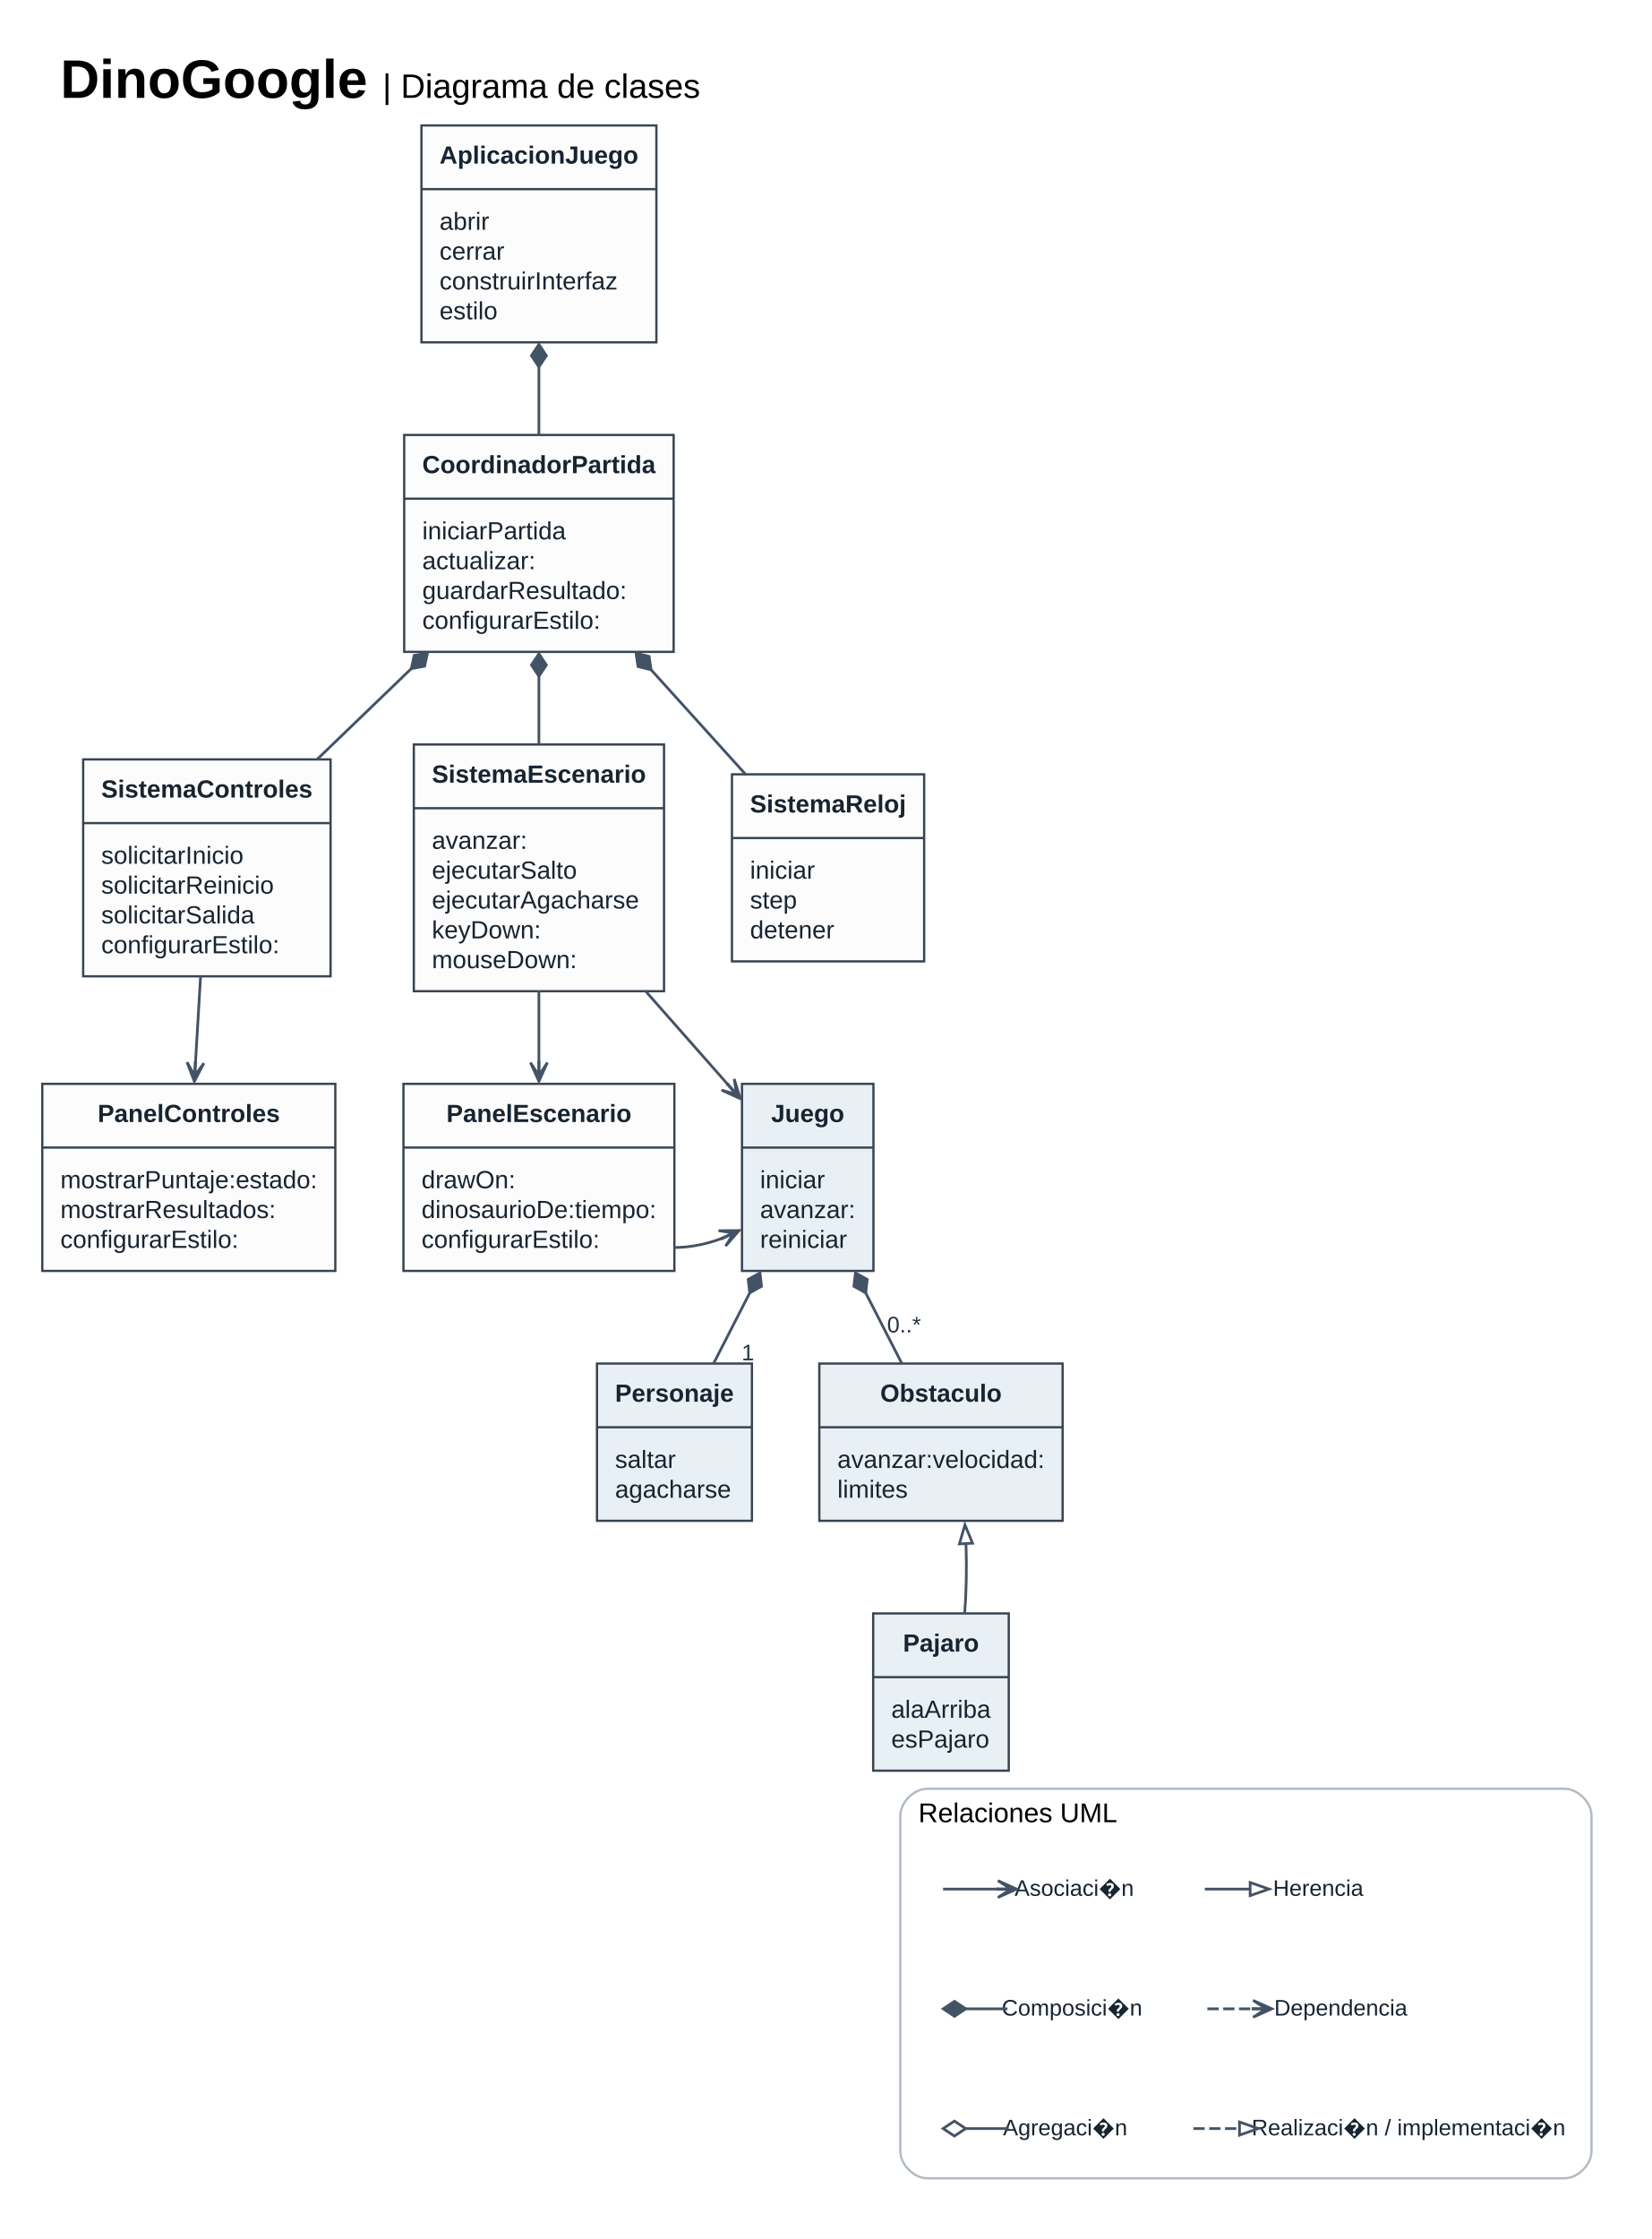
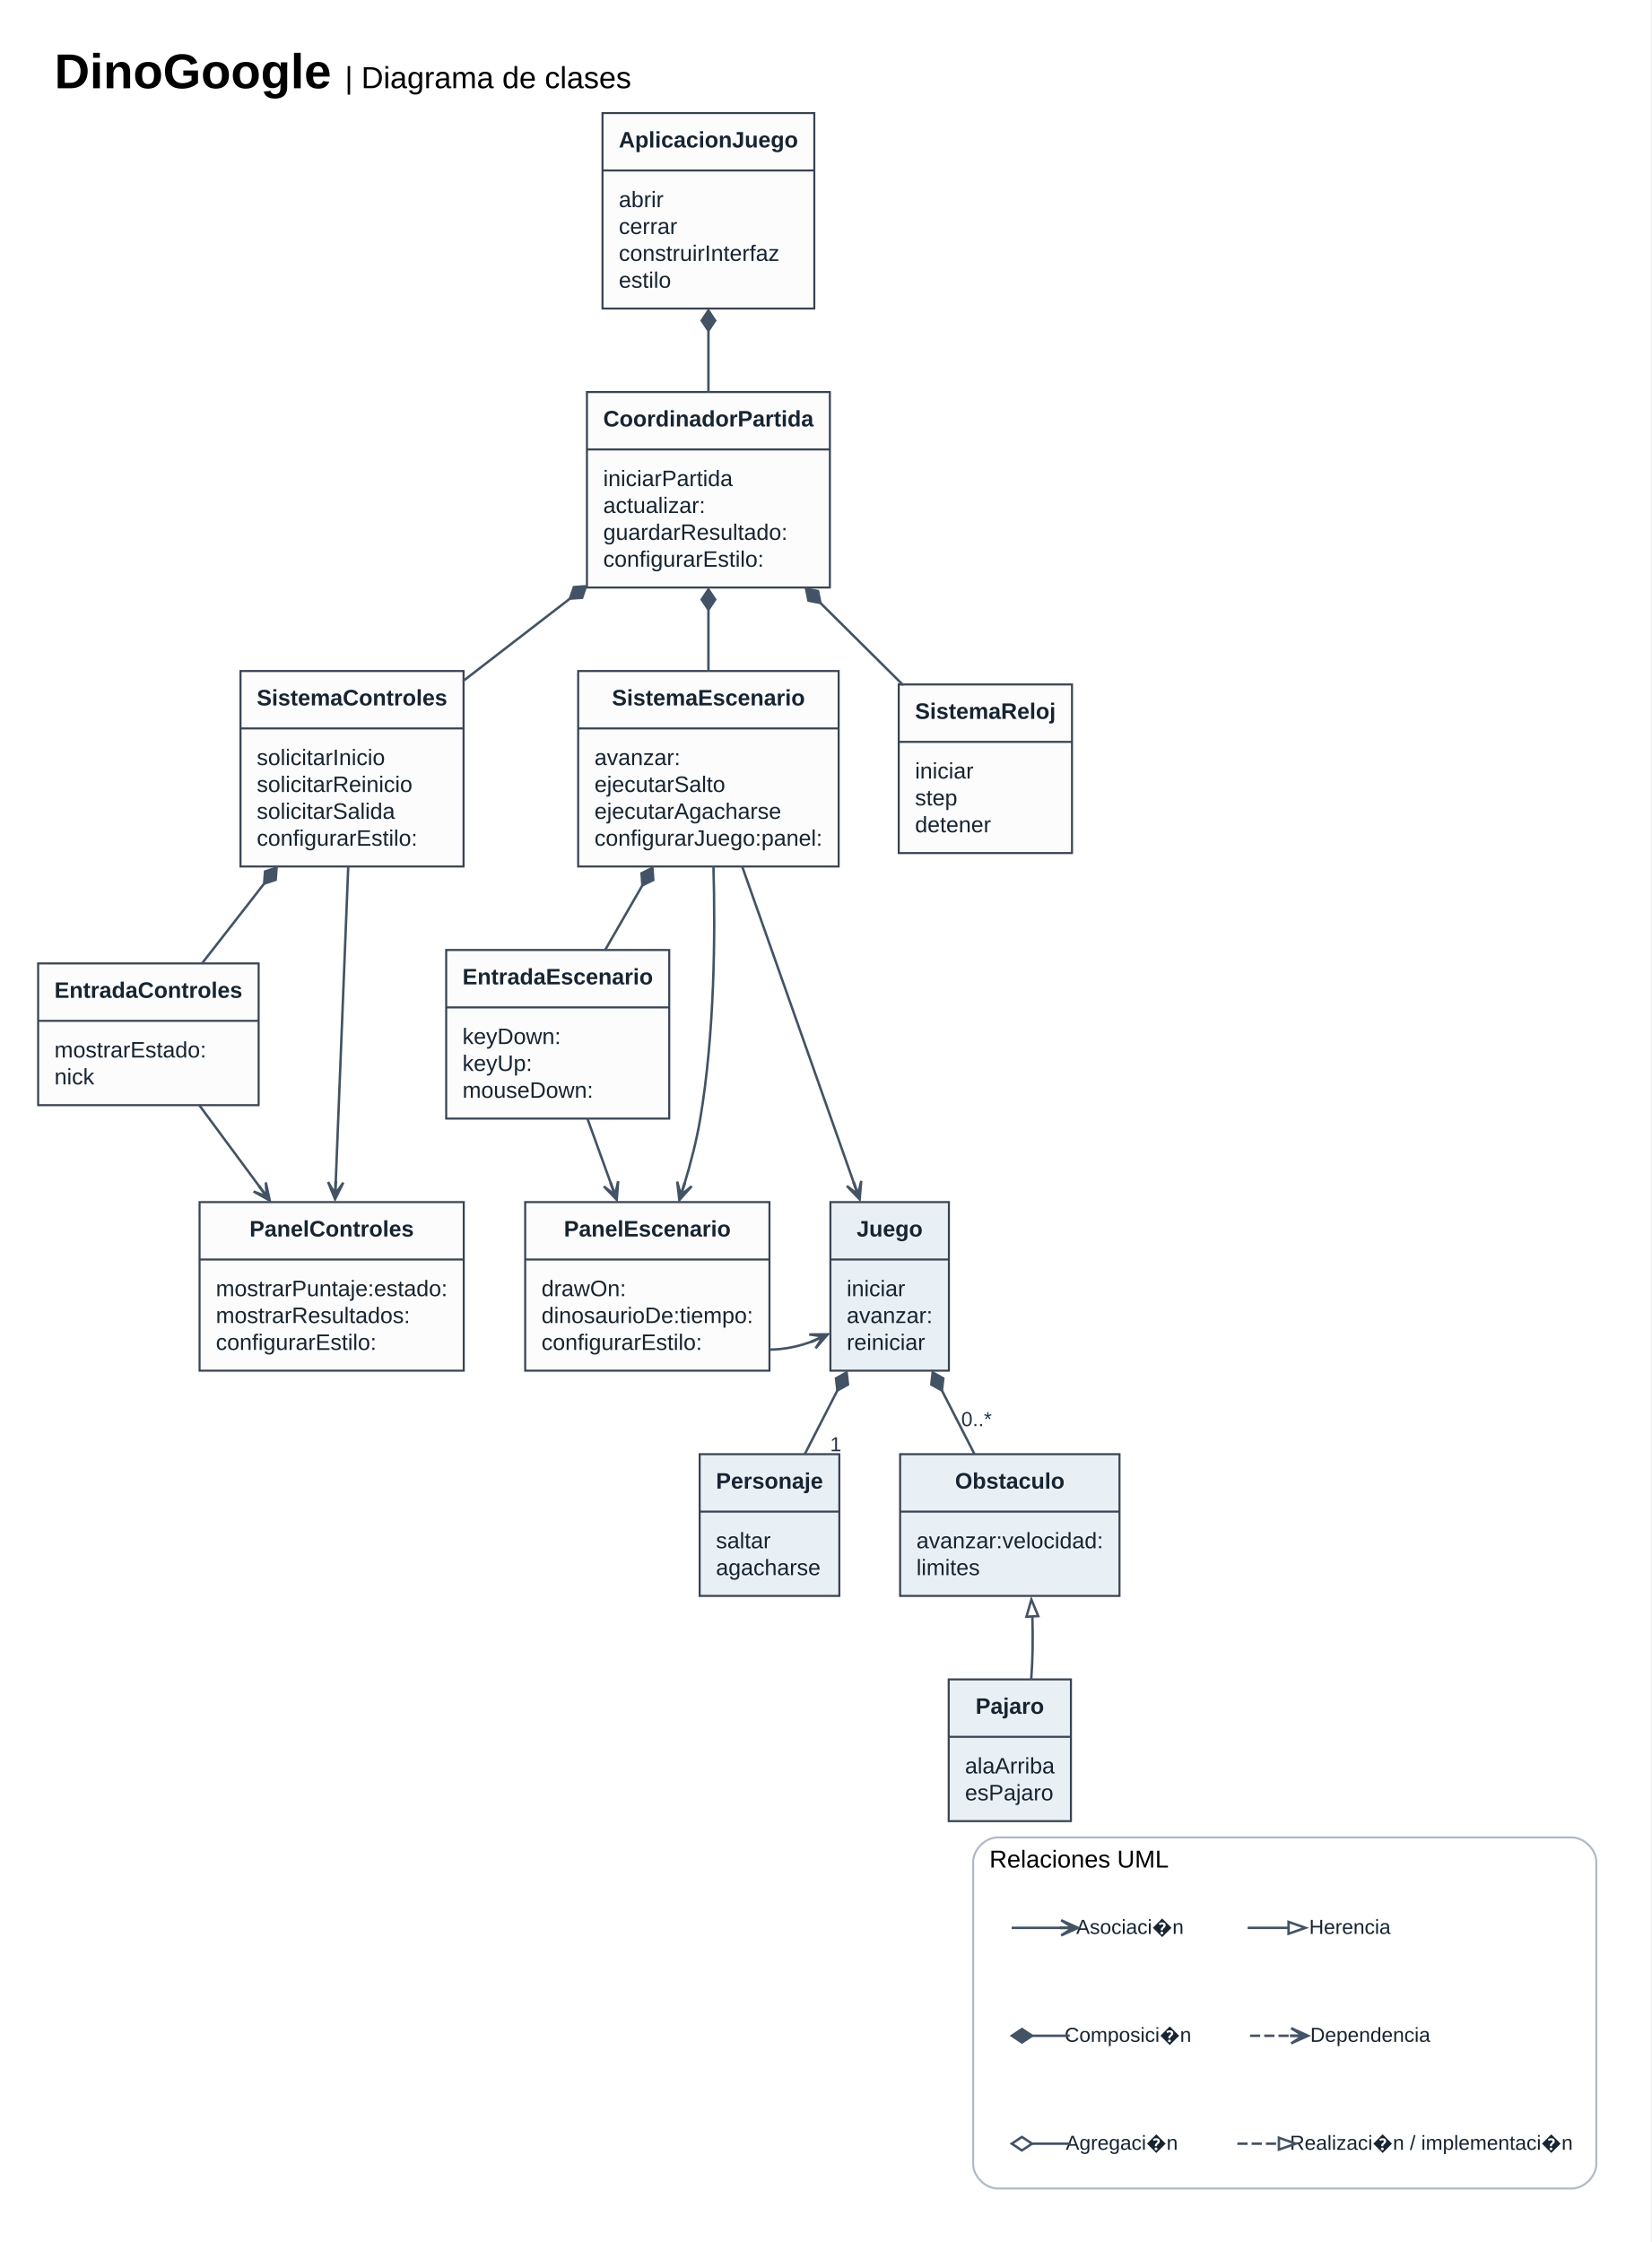
- <svg xmlns="http://www.w3.org/2000/svg" width="731pt" height="991pt" viewBox="0.00 0.00 731.00 991.00">
-   <g id="graph0" class="graph" transform="scale(1 1) rotate(0) translate(18.72 972.12)">
-     <polygon fill="#ffffff" stroke="none" points="-18.72,18.72 -18.72,-972.12 712.58,-972.12 712.58,18.72 -18.72,18.72" />
-     <text xml:space="preserve" text-anchor="start" x="8" y="-928.8" font-family="Arial" font-weight="bold" font-size="24.00">DinoGoogle</text>
-     <text xml:space="preserve" text-anchor="start" x="143.98" y="-928.8" font-family="Arial" font-size="24.00"> </text>
-     <text xml:space="preserve" text-anchor="start" x="150.65" y="-928.8" font-family="Arial" font-size="15.00">| Diagrama de clases</text>
-     <g id="clust4" class="cluster">
-       <path fill="#ffffff" stroke="#b1bac5" d="M391.86,-8C391.86,-8 673.86,-8 673.86,-8 679.86,-8 685.86,-14 685.86,-20 685.86,-20 685.86,-168.4 685.86,-168.4 685.86,-174.4 679.86,-180.4 673.86,-180.4 673.86,-180.4 391.86,-180.4 391.86,-180.4 385.86,-180.4 379.86,-174.4 379.86,-168.4 379.86,-168.4 379.86,-20 379.86,-20 379.86,-14 385.86,-8 391.86,-8" />
-       <text xml:space="preserve" text-anchor="middle" x="431.88" y="-165.6" font-family="Arial" font-size="12.00">Relaciones UML</text>
+ <svg xmlns="http://www.w3.org/2000/svg" width="811pt" height="1101pt" viewBox="0.00 0.00 811.00 1101.00">
+   <g id="graph0" class="graph" transform="scale(1 1) rotate(0) translate(18.72 1082.72)">
+     <polygon fill="#ffffff" stroke="none" points="-18.72,18.72 -18.72,-1082.72 791.87,-1082.72 791.87,18.72 -18.72,18.72" />
+     <text xml:space="preserve" text-anchor="start" x="8" y="-1039.4" font-family="Arial" font-weight="bold" font-size="24.00">DinoGoogle</text>
+     <text xml:space="preserve" text-anchor="start" x="143.98" y="-1039.4" font-family="Arial" font-size="24.00"> </text>
+     <text xml:space="preserve" text-anchor="start" x="150.65" y="-1039.4" font-family="Arial" font-size="15.00">| Diagrama de clases</text>
+     <g id="clust5" class="cluster">
+       <path fill="#ffffff" stroke="#b1bac5" d="M471.15,-8C471.15,-8 753.15,-8 753.15,-8 759.15,-8 765.15,-14 765.15,-20 765.15,-20 765.15,-168.4 765.15,-168.4 765.15,-174.4 759.15,-180.4 753.15,-180.4 753.15,-180.4 471.15,-180.4 471.15,-180.4 465.15,-180.4 459.15,-174.4 459.15,-168.4 459.15,-168.4 459.15,-20 459.15,-20 459.15,-14 465.15,-8 471.15,-8" />
+       <text xml:space="preserve" text-anchor="middle" x="511.16" y="-165.6" font-family="Arial" font-size="12.00">Relaciones UML</text>
    </g>
    <g id="node1" class="node">
-       <polygon fill="#fcfcfc" stroke="none" points="167.86,-820.6 167.86,-916.6 271.87,-916.6 271.87,-820.6 167.86,-820.6" />
-       <text xml:space="preserve" text-anchor="start" x="175.86" y="-899.7" font-family="Arial" font-weight="bold" font-size="11.00" fill="#172431">AplicacionJuego</text>
-       <text xml:space="preserve" text-anchor="start" x="175.86" y="-870.4" font-family="Arial" font-size="11.00" fill="#172431">abrir</text>
-       <text xml:space="preserve" text-anchor="start" x="175.86" y="-857.2" font-family="Arial" font-size="11.00" fill="#172431">cerrar</text>
-       <text xml:space="preserve" text-anchor="start" x="175.86" y="-844" font-family="Arial" font-size="11.00" fill="#172431">construirInterfaz</text>
-       <text xml:space="preserve" text-anchor="start" x="175.86" y="-830.8" font-family="Arial" font-size="11.00" fill="#172431">estilo</text>
-       <polygon fill="#394452" stroke="#394452" points="167.86,-888.4 167.86,-888.4 271.87,-888.4 271.87,-888.4 167.86,-888.4" />
-       <polygon fill="none" stroke="#394452" points="167.86,-820.6 167.86,-916.6 271.87,-916.6 271.87,-820.6 167.86,-820.6" />
+       <polygon fill="#fcfcfc" stroke="none" points="277.14,-931.2 277.14,-1027.2 381.15,-1027.2 381.15,-931.2 277.14,-931.2" />
+       <text xml:space="preserve" text-anchor="start" x="285.14" y="-1010.3" font-family="Arial" font-weight="bold" font-size="11.00" fill="#172431">AplicacionJuego</text>
+       <text xml:space="preserve" text-anchor="start" x="285.14" y="-981" font-family="Arial" font-size="11.00" fill="#172431">abrir</text>
+       <text xml:space="preserve" text-anchor="start" x="285.14" y="-967.8" font-family="Arial" font-size="11.00" fill="#172431">cerrar</text>
+       <text xml:space="preserve" text-anchor="start" x="285.14" y="-954.6" font-family="Arial" font-size="11.00" fill="#172431">construirInterfaz</text>
+       <text xml:space="preserve" text-anchor="start" x="285.14" y="-941.4" font-family="Arial" font-size="11.00" fill="#172431">estilo</text>
+       <polygon fill="#394452" stroke="#394452" points="277.14,-999 277.14,-999 381.15,-999 381.15,-999 277.14,-999" />
+       <polygon fill="none" stroke="#394452" points="277.14,-931.2 277.14,-1027.2 381.15,-1027.2 381.15,-931.2 277.14,-931.2" />
    </g>
    <g id="node2" class="node">
-       <polygon fill="#fcfcfc" stroke="none" points="160.22,-683.6 160.22,-779.6 279.51,-779.6 279.51,-683.6 160.22,-683.6" />
-       <text xml:space="preserve" text-anchor="start" x="168.22" y="-762.7" font-family="Arial" font-weight="bold" font-size="11.00" fill="#172431">CoordinadorPartida</text>
-       <text xml:space="preserve" text-anchor="start" x="168.22" y="-733.4" font-family="Arial" font-size="11.00" fill="#172431">iniciarPartida</text>
-       <text xml:space="preserve" text-anchor="start" x="168.22" y="-720.2" font-family="Arial" font-size="11.00" fill="#172431">actualizar:</text>
-       <text xml:space="preserve" text-anchor="start" x="168.22" y="-707" font-family="Arial" font-size="11.00" fill="#172431">guardarResultado:</text>
-       <text xml:space="preserve" text-anchor="start" x="168.22" y="-693.8" font-family="Arial" font-size="11.00" fill="#172431">configurarEstilo:</text>
-       <polygon fill="#394452" stroke="#394452" points="160.22,-751.4 160.22,-751.4 279.51,-751.4 279.51,-751.4 160.22,-751.4" />
-       <polygon fill="none" stroke="#394452" points="160.22,-683.6 160.22,-779.6 279.51,-779.6 279.51,-683.6 160.22,-683.6" />
+       <polygon fill="#fcfcfc" stroke="none" points="269.5,-794.2 269.5,-890.2 388.79,-890.2 388.79,-794.2 269.5,-794.2" />
+       <text xml:space="preserve" text-anchor="start" x="277.5" y="-873.3" font-family="Arial" font-weight="bold" font-size="11.00" fill="#172431">CoordinadorPartida</text>
+       <text xml:space="preserve" text-anchor="start" x="277.5" y="-844" font-family="Arial" font-size="11.00" fill="#172431">iniciarPartida</text>
+       <text xml:space="preserve" text-anchor="start" x="277.5" y="-830.8" font-family="Arial" font-size="11.00" fill="#172431">actualizar:</text>
+       <text xml:space="preserve" text-anchor="start" x="277.5" y="-817.6" font-family="Arial" font-size="11.00" fill="#172431">guardarResultado:</text>
+       <text xml:space="preserve" text-anchor="start" x="277.5" y="-804.4" font-family="Arial" font-size="11.00" fill="#172431">configurarEstilo:</text>
+       <polygon fill="#394452" stroke="#394452" points="269.5,-862 269.5,-862 388.79,-862 388.79,-862 269.5,-862" />
+       <polygon fill="none" stroke="#394452" points="269.5,-794.2 269.5,-890.2 388.79,-890.2 388.79,-794.2 269.5,-794.2" />
    </g>
    <g id="edge1" class="edge">
-       <path fill="none" stroke="#435365" stroke-width="1.2" d="M219.86,-809.55C219.86,-799.46 219.86,-789.09 219.86,-779.35" />
-       <polygon fill="#435365" stroke="#435365" stroke-width="1.2" points="219.86,-809.72 223.18,-814.7 219.86,-819.68 216.54,-814.7 219.86,-809.72" />
+       <path fill="none" stroke="#435365" stroke-width="1.2" d="M329.15,-920.15C329.15,-910.06 329.15,-899.69 329.15,-889.95" />
+       <polygon fill="#435365" stroke="#435365" stroke-width="1.2" points="329.15,-920.32 332.47,-925.3 329.15,-930.28 325.83,-925.3 329.15,-920.32" />
    </g>
    <g id="node3" class="node">
-       <polygon fill="#fcfcfc" stroke="none" points="18.1,-540 18.1,-636 127.63,-636 127.63,-540 18.1,-540" />
-       <text xml:space="preserve" text-anchor="start" x="26.1" y="-619.1" font-family="Arial" font-weight="bold" font-size="11.00" fill="#172431">SistemaControles</text>
-       <text xml:space="preserve" text-anchor="start" x="26.1" y="-589.8" font-family="Arial" font-size="11.00" fill="#172431">solicitarInicio</text>
-       <text xml:space="preserve" text-anchor="start" x="26.1" y="-576.6" font-family="Arial" font-size="11.00" fill="#172431">solicitarReinicio</text>
-       <text xml:space="preserve" text-anchor="start" x="26.1" y="-563.4" font-family="Arial" font-size="11.00" fill="#172431">solicitarSalida</text>
-       <text xml:space="preserve" text-anchor="start" x="26.1" y="-550.2" font-family="Arial" font-size="11.00" fill="#172431">configurarEstilo:</text>
-       <polygon fill="#394452" stroke="#394452" points="18.1,-607.8 18.1,-607.8 127.63,-607.8 127.63,-607.8 18.1,-607.8" />
-       <polygon fill="none" stroke="#394452" points="18.1,-540 18.1,-636 127.63,-636 127.63,-540 18.1,-540" />
+       <polygon fill="#fcfcfc" stroke="none" points="99.38,-657.2 99.38,-753.2 208.91,-753.2 208.91,-657.2 99.38,-657.2" />
+       <text xml:space="preserve" text-anchor="start" x="107.38" y="-736.3" font-family="Arial" font-weight="bold" font-size="11.00" fill="#172431">SistemaControles</text>
+       <text xml:space="preserve" text-anchor="start" x="107.38" y="-707" font-family="Arial" font-size="11.00" fill="#172431">solicitarInicio</text>
+       <text xml:space="preserve" text-anchor="start" x="107.38" y="-693.8" font-family="Arial" font-size="11.00" fill="#172431">solicitarReinicio</text>
+       <text xml:space="preserve" text-anchor="start" x="107.38" y="-680.6" font-family="Arial" font-size="11.00" fill="#172431">solicitarSalida</text>
+       <text xml:space="preserve" text-anchor="start" x="107.38" y="-667.4" font-family="Arial" font-size="11.00" fill="#172431">configurarEstilo:</text>
+       <polygon fill="#394452" stroke="#394452" points="99.38,-725 99.38,-725 208.91,-725 208.91,-725 99.38,-725" />
+       <polygon fill="none" stroke="#394452" points="99.38,-657.2 99.38,-753.2 208.91,-753.2 208.91,-657.2 99.38,-657.2" />
    </g>
    <g id="edge2" class="edge">
-       <path fill="none" stroke="#435365" stroke-width="1.2" d="M163.33,-676.15C149.57,-662.89 134.97,-648.82 121.6,-635.95" />
-       <polygon fill="#435365" stroke="#435365" stroke-width="1.2" points="163.37,-676.18 169.26,-677.25 170.54,-683.09 164.65,-682.03 163.37,-676.18" />
+       <path fill="none" stroke="#435365" stroke-width="1.2" d="M261.42,-788.95C243.93,-775.46 225.33,-761.11 208.62,-748.22" />
+       <polygon fill="#435365" stroke="#435365" stroke-width="1.2" points="261.16,-788.75 267.13,-789.16 269.04,-794.83 263.07,-794.42 261.16,-788.75" />
    </g>
    <g id="node4" class="node">
-       <polygon fill="#fcfcfc" stroke="none" points="164.48,-533.4 164.48,-642.6 275.25,-642.6 275.25,-533.4 164.48,-533.4" />
-       <text xml:space="preserve" text-anchor="start" x="172.48" y="-625.7" font-family="Arial" font-weight="bold" font-size="11.00" fill="#172431">SistemaEscenario</text>
-       <text xml:space="preserve" text-anchor="start" x="172.48" y="-596.4" font-family="Arial" font-size="11.00" fill="#172431">avanzar:</text>
-       <text xml:space="preserve" text-anchor="start" x="172.48" y="-583.2" font-family="Arial" font-size="11.00" fill="#172431">ejecutarSalto</text>
-       <text xml:space="preserve" text-anchor="start" x="172.48" y="-570" font-family="Arial" font-size="11.00" fill="#172431">ejecutarAgacharse</text>
-       <text xml:space="preserve" text-anchor="start" x="172.48" y="-556.8" font-family="Arial" font-size="11.00" fill="#172431">keyDown:</text>
-       <text xml:space="preserve" text-anchor="start" x="172.48" y="-543.6" font-family="Arial" font-size="11.00" fill="#172431">mouseDown:</text>
-       <polygon fill="#394452" stroke="#394452" points="164.48,-614.4 164.48,-614.4 275.25,-614.4 275.25,-614.4 164.48,-614.4" />
-       <polygon fill="none" stroke="#394452" points="164.48,-533.4 164.48,-642.6 275.25,-642.6 275.25,-533.4 164.48,-533.4" />
+       <polygon fill="#fcfcfc" stroke="none" points="265.19,-657.2 265.19,-753.2 393.1,-753.2 393.1,-657.2 265.19,-657.2" />
+       <text xml:space="preserve" text-anchor="start" x="281.76" y="-736.3" font-family="Arial" font-weight="bold" font-size="11.00" fill="#172431">SistemaEscenario</text>
+       <text xml:space="preserve" text-anchor="start" x="273.19" y="-707" font-family="Arial" font-size="11.00" fill="#172431">avanzar:</text>
+       <text xml:space="preserve" text-anchor="start" x="273.19" y="-693.8" font-family="Arial" font-size="11.00" fill="#172431">ejecutarSalto</text>
+       <text xml:space="preserve" text-anchor="start" x="273.19" y="-680.6" font-family="Arial" font-size="11.00" fill="#172431">ejecutarAgacharse</text>
+       <text xml:space="preserve" text-anchor="start" x="273.19" y="-667.4" font-family="Arial" font-size="11.00" fill="#172431">configurarJuego:panel:</text>
+       <polygon fill="#394452" stroke="#394452" points="265.19,-725 265.19,-725 393.1,-725 393.1,-725 265.19,-725" />
+       <polygon fill="none" stroke="#394452" points="265.19,-657.2 265.19,-753.2 393.1,-753.2 393.1,-657.2 265.19,-657.2" />
    </g>
    <g id="edge3" class="edge">
-       <path fill="none" stroke="#435365" stroke-width="1.2" d="M219.86,-672.77C219.86,-662.78 219.86,-652.44 219.86,-642.57" />
-       <polygon fill="#435365" stroke="#435365" stroke-width="1.2" points="219.86,-672.8 223.18,-677.78 219.86,-682.76 216.54,-677.78 219.86,-672.8" />
+       <path fill="none" stroke="#435365" stroke-width="1.2" d="M329.15,-783.15C329.15,-773.06 329.15,-762.69 329.15,-752.95" />
+       <polygon fill="#435365" stroke="#435365" stroke-width="1.2" points="329.15,-783.32 332.47,-788.3 329.15,-793.28 325.83,-788.3 329.15,-783.32" />
    </g>
    <g id="node5" class="node">
-       <polygon fill="#fcfcfc" stroke="none" points="305.32,-546.6 305.32,-629.4 390.41,-629.4 390.41,-546.6 305.32,-546.6" />
-       <text xml:space="preserve" text-anchor="start" x="313.32" y="-612.5" font-family="Arial" font-weight="bold" font-size="11.00" fill="#172431">SistemaReloj</text>
-       <text xml:space="preserve" text-anchor="start" x="313.32" y="-583.2" font-family="Arial" font-size="11.00" fill="#172431">iniciar</text>
-       <text xml:space="preserve" text-anchor="start" x="313.32" y="-570" font-family="Arial" font-size="11.00" fill="#172431">step</text>
-       <text xml:space="preserve" text-anchor="start" x="313.32" y="-556.8" font-family="Arial" font-size="11.00" fill="#172431">detener</text>
-       <polygon fill="#394452" stroke="#394452" points="305.32,-601.2 305.32,-601.2 390.41,-601.2 390.41,-601.2 305.32,-601.2" />
-       <polygon fill="none" stroke="#394452" points="305.32,-546.6 305.32,-629.4 390.41,-629.4 390.41,-546.6 305.32,-546.6" />
+       <polygon fill="#fcfcfc" stroke="none" points="422.6,-663.8 422.6,-746.6 507.69,-746.6 507.69,-663.8 422.6,-663.8" />
+       <text xml:space="preserve" text-anchor="start" x="430.6" y="-729.7" font-family="Arial" font-weight="bold" font-size="11.00" fill="#172431">SistemaReloj</text>
+       <text xml:space="preserve" text-anchor="start" x="430.6" y="-700.4" font-family="Arial" font-size="11.00" fill="#172431">iniciar</text>
+       <text xml:space="preserve" text-anchor="start" x="430.6" y="-687.2" font-family="Arial" font-size="11.00" fill="#172431">step</text>
+       <text xml:space="preserve" text-anchor="start" x="430.6" y="-674" font-family="Arial" font-size="11.00" fill="#172431">detener</text>
+       <polygon fill="#394452" stroke="#394452" points="422.6,-718.4 422.6,-718.4 507.69,-718.4 507.69,-718.4 422.6,-718.4" />
+       <polygon fill="none" stroke="#394452" points="422.6,-663.8 422.6,-746.6 507.69,-746.6 507.69,-663.8 422.6,-663.8" />
    </g>
    <g id="edge4" class="edge">
-       <path fill="none" stroke="#435365" stroke-width="1.2" d="M269.39,-675.82C283.46,-660.25 298.52,-643.59 311.65,-629.07" />
-       <polygon fill="#435365" stroke="#435365" stroke-width="1.2" points="269.53,-675.65 268.66,-681.57 262.86,-683.04 263.73,-677.12 269.53,-675.65" />
+       <path fill="none" stroke="#435365" stroke-width="1.2" d="M384.23,-786.53C397.8,-773.05 412.1,-758.86 424.83,-746.22" />
+       <polygon fill="#435365" stroke="#435365" stroke-width="1.2" points="384.17,-786.58 382.97,-792.45 377.1,-793.6 378.29,-787.74 384.17,-786.58" />
    </g>
    <g id="node6" class="node">
-       <polygon fill="#fcfcfc" stroke="none" points="0,-409.6 0,-492.4 129.73,-492.4 129.73,-409.6 0,-409.6" />
-       <text xml:space="preserve" text-anchor="start" x="24.52" y="-475.5" font-family="Arial" font-weight="bold" font-size="11.00" fill="#172431">PanelControles</text>
-       <text xml:space="preserve" text-anchor="start" x="8" y="-446.2" font-family="Arial" font-size="11.00" fill="#172431">mostrarPuntaje:estado:</text>
-       <text xml:space="preserve" text-anchor="start" x="8" y="-433" font-family="Arial" font-size="11.00" fill="#172431">mostrarResultados:</text>
-       <text xml:space="preserve" text-anchor="start" x="8" y="-419.8" font-family="Arial" font-size="11.00" fill="#172431">configurarEstilo:</text>
-       <polygon fill="#394452" stroke="#394452" points="0,-464.2 0,-464.2 129.73,-464.2 129.73,-464.2 0,-464.2" />
-       <polygon fill="none" stroke="#394452" points="0,-409.6 0,-492.4 129.73,-492.4 129.73,-409.6 0,-409.6" />
+       <polygon fill="#fcfcfc" stroke="none" points="0,-540 0,-609.6 108.29,-609.6 108.29,-540 0,-540" />
+       <text xml:space="preserve" text-anchor="start" x="8" y="-592.7" font-family="Arial" font-weight="bold" font-size="11.00" fill="#172431">EntradaControles</text>
+       <text xml:space="preserve" text-anchor="start" x="8" y="-563.4" font-family="Arial" font-size="11.00" fill="#172431">mostrarEstado:</text>
+       <text xml:space="preserve" text-anchor="start" x="8" y="-550.2" font-family="Arial" font-size="11.00" fill="#172431">nick</text>
+       <polygon fill="#394452" stroke="#394452" points="0,-581.4 0,-581.4 108.29,-581.4 108.29,-581.4 0,-581.4" />
+       <polygon fill="none" stroke="#394452" points="0,-540 0,-609.6 108.29,-609.6 108.29,-540 0,-540" />
+     </g>
+     <g id="edge5" class="edge">
+       <path fill="none" stroke="#435365" stroke-width="1.2" d="M110.98,-648.78C100.54,-635.37 89.7,-621.45 80.32,-609.41" />
+       <polygon fill="#435365" stroke="#435365" stroke-width="1.2" points="110.98,-648.77 116.66,-650.66 117.1,-656.63 111.42,-654.74 110.98,-648.77" />
+     </g>
+     <g id="node8" class="node">
+       <polygon fill="#fcfcfc" stroke="none" points="79.28,-409.6 79.28,-492.4 209.01,-492.4 209.01,-409.6 79.28,-409.6" />
+       <text xml:space="preserve" text-anchor="start" x="103.8" y="-475.5" font-family="Arial" font-weight="bold" font-size="11.00" fill="#172431">PanelControles</text>
+       <text xml:space="preserve" text-anchor="start" x="87.28" y="-446.2" font-family="Arial" font-size="11.00" fill="#172431">mostrarPuntaje:estado:</text>
+       <text xml:space="preserve" text-anchor="start" x="87.28" y="-433" font-family="Arial" font-size="11.00" fill="#172431">mostrarResultados:</text>
+       <text xml:space="preserve" text-anchor="start" x="87.28" y="-419.8" font-family="Arial" font-size="11.00" fill="#172431">configurarEstilo:</text>
+       <polygon fill="#394452" stroke="#394452" points="79.28,-464.2 79.28,-464.2 209.01,-464.2 209.01,-464.2 79.28,-464.2" />
+       <polygon fill="none" stroke="#394452" points="79.28,-409.6 79.28,-492.4 209.01,-492.4 209.01,-409.6 79.28,-409.6" />
+     </g>
+     <g id="edge9" class="edge">
+       <path fill="none" stroke="#435365" stroke-width="1.2" d="M152.29,-657.35C150.54,-613.16 147.92,-547.13 146.13,-501.95" />
+       <polygon fill="#435365" stroke="#435365" stroke-width="1.2" points="145.8,-493.82 149.86,-501.96 146.01,-496.5 146.23,-502.11 146.13,-502.11 146.03,-502.11 145.81,-496.51 142.4,-502.26 145.8,-493.82" />
+     </g>
+     <g id="node7" class="node">
+       <polygon fill="#fcfcfc" stroke="none" points="200.38,-533.4 200.38,-616.2 309.91,-616.2 309.91,-533.4 200.38,-533.4" />
+       <text xml:space="preserve" text-anchor="start" x="208.38" y="-599.3" font-family="Arial" font-weight="bold" font-size="11.00" fill="#172431">EntradaEscenario</text>
+       <text xml:space="preserve" text-anchor="start" x="208.38" y="-570" font-family="Arial" font-size="11.00" fill="#172431">keyDown:</text>
+       <text xml:space="preserve" text-anchor="start" x="208.38" y="-556.8" font-family="Arial" font-size="11.00" fill="#172431">keyUp:</text>
+       <text xml:space="preserve" text-anchor="start" x="208.38" y="-543.6" font-family="Arial" font-size="11.00" fill="#172431">mouseDown:</text>
+       <polygon fill="#394452" stroke="#394452" points="200.38,-588 200.38,-588 309.91,-588 309.91,-588 200.38,-588" />
+       <polygon fill="none" stroke="#394452" points="200.38,-533.4 200.38,-616.2 309.91,-616.2 309.91,-533.4 200.38,-533.4" />
+     </g>
+     <g id="edge6" class="edge">
+       <path fill="none" stroke="#435365" stroke-width="1.2" d="M296.8,-648.08C290.56,-637.25 284.14,-626.11 278.27,-615.92" />
+       <polygon fill="#435365" stroke="#435365" stroke-width="1.2" points="296.71,-647.91 302.07,-650.57 301.68,-656.54 296.32,-653.89 296.71,-647.91" />
+     </g>
+     <g id="node9" class="node">
+       <polygon fill="#fcfcfc" stroke="none" points="239.17,-409.6 239.17,-492.4 359.12,-492.4 359.12,-409.6 239.17,-409.6" />
+       <text xml:space="preserve" text-anchor="start" x="258.18" y="-475.5" font-family="Arial" font-weight="bold" font-size="11.00" fill="#172431">PanelEscenario</text>
+       <text xml:space="preserve" text-anchor="start" x="247.17" y="-446.2" font-family="Arial" font-size="11.00" fill="#172431">drawOn:</text>
+       <text xml:space="preserve" text-anchor="start" x="247.17" y="-433" font-family="Arial" font-size="11.00" fill="#172431">dinosaurioDe:tiempo:</text>
+       <text xml:space="preserve" text-anchor="start" x="247.17" y="-419.8" font-family="Arial" font-size="11.00" fill="#172431">configurarEstilo:</text>
+       <polygon fill="#394452" stroke="#394452" points="239.17,-464.2 239.17,-464.2 359.12,-464.2 359.12,-464.2 239.17,-464.2" />
+       <polygon fill="none" stroke="#394452" points="239.17,-409.6 239.17,-492.4 359.12,-492.4 359.12,-409.6 239.17,-409.6" />
+     </g>
+     <g id="edge10" class="edge">
+       <path fill="none" stroke="#435365" stroke-width="1.2" d="M331.62,-657.47C332.59,-622.95 332.12,-574.94 325.15,-533.4 323.36,-522.76 320.49,-511.6 317.3,-501.07" />
+       <polygon fill="#435365" stroke="#435365" stroke-width="1.2" points="314.87,-493.41 320.94,-500.19 315.78,-495.94 317.47,-501.29 317.38,-501.32 317.28,-501.35 315.59,-496 313.82,-502.45 314.87,-493.41" />
+     </g>
+     <g id="node10" class="node">
+       <polygon fill="#e9f0f5" stroke="none" points="389.05,-409.6 389.05,-492.4 447.24,-492.4 447.24,-409.6 389.05,-409.6" />
+       <text xml:space="preserve" text-anchor="start" x="401.95" y="-475.5" font-family="Arial" font-weight="bold" font-size="11.00" fill="#172431">Juego</text>
+       <text xml:space="preserve" text-anchor="start" x="397.05" y="-446.2" font-family="Arial" font-size="11.00" fill="#172431">iniciar</text>
+       <text xml:space="preserve" text-anchor="start" x="397.05" y="-433" font-family="Arial" font-size="11.00" fill="#172431">avanzar:</text>
+       <text xml:space="preserve" text-anchor="start" x="397.05" y="-419.8" font-family="Arial" font-size="11.00" fill="#172431">reiniciar</text>
+       <polygon fill="#394452" stroke="#394452" points="389.05,-464.2 389.05,-464.2 447.24,-464.2 447.24,-464.2 389.05,-464.2" />
+       <polygon fill="none" stroke="#394452" points="389.05,-409.6 389.05,-492.4 447.24,-492.4 447.24,-409.6 389.05,-409.6" />
+     </g>
+     <g id="edge13" class="edge">
+       <path fill="none" stroke="#435365" stroke-width="1.2" d="M345.68,-657.35C361.34,-612.98 384.77,-546.57 400.72,-501.38" />
+       <polygon fill="#435365" stroke="#435365" stroke-width="1.2" points="403.42,-493.73 404.18,-502.8 402.62,-496.3 400.75,-501.59 400.66,-501.56 400.56,-501.53 402.43,-496.24 397.13,-500.32 403.42,-493.73" />
+     </g>
+     <g id="edge11" class="edge">
+       <path fill="none" stroke="#435365" stroke-width="1.2" d="M78.98,-540.2C88.2,-527.72 98.84,-513.31 108.82,-499.81" />
+       <polygon fill="#435365" stroke="#435365" stroke-width="1.2" points="113.74,-493.16 111.81,-502.05 112.22,-495.38 108.88,-499.89 108.8,-499.83 108.72,-499.77 112.06,-495.26 105.8,-497.61 113.74,-493.16" />
+     </g>
+     <g id="edge12" class="edge">
+       <path fill="none" stroke="#435365" stroke-width="1.2" d="M269.67,-533.58C273.43,-523.19 277.51,-511.88 281.41,-501.09" />
+       <polygon fill="#435365" stroke="#435365" stroke-width="1.2" points="284.14,-493.55 284.83,-502.63 283.32,-496.11 281.41,-501.39 281.31,-501.36 281.22,-501.32 283.13,-496.05 277.8,-500.09 284.14,-493.55" />
+     </g>
+     <g id="edge14" class="edge">
+       <path fill="none" stroke="#435365" stroke-width="1.2" d="M359.11,-419.95C366.29,-420.01 373.48,-421.43 380.66,-424.2" />
+       <polygon fill="#435365" stroke="#435365" stroke-width="1.2" points="387.76,-427.47 378.66,-427.39 385.28,-426.43 380.18,-424.09 380.22,-424 380.26,-423.91 385.36,-426.25 381.78,-420.61 387.76,-427.47" />
+     </g>
+     <g id="node11" class="node">
+       <polygon fill="#e9f0f5" stroke="none" points="324.85,-299 324.85,-368.6 393.44,-368.6 393.44,-299 324.85,-299" />
+       <text xml:space="preserve" text-anchor="start" x="332.85" y="-351.7" font-family="Arial" font-weight="bold" font-size="11.00" fill="#172431">Personaje</text>
+       <text xml:space="preserve" text-anchor="start" x="332.85" y="-322.4" font-family="Arial" font-size="11.00" fill="#172431">saltar</text>
+       <text xml:space="preserve" text-anchor="start" x="332.85" y="-309.2" font-family="Arial" font-size="11.00" fill="#172431">agacharse</text>
+       <polygon fill="#394452" stroke="#394452" points="324.85,-340.4 324.85,-340.4 393.44,-340.4 393.44,-340.4 324.85,-340.4" />
+       <polygon fill="none" stroke="#394452" points="324.85,-299 324.85,-368.6 393.44,-368.6 393.44,-299 324.85,-299" />
    </g>
    <g id="edge7" class="edge">
-       <path fill="none" stroke="#435365" stroke-width="1.2" d="M70.09,-540.16C69.35,-527.66 68.54,-514.11 67.8,-501.48" />
-       <polygon fill="#435365" stroke="#435365" stroke-width="1.2" points="67.32,-493.48 71.54,-501.54 67.58,-496.16 67.91,-501.76 67.81,-501.77 67.71,-501.77 67.38,-496.17 64.08,-501.99 67.32,-493.48" />
-     </g>
-     <g id="node7" class="node">
-       <polygon fill="#fcfcfc" stroke="none" points="159.89,-409.6 159.89,-492.4 279.84,-492.4 279.84,-409.6 159.89,-409.6" />
-       <text xml:space="preserve" text-anchor="start" x="178.9" y="-475.5" font-family="Arial" font-weight="bold" font-size="11.00" fill="#172431">PanelEscenario</text>
-       <text xml:space="preserve" text-anchor="start" x="167.89" y="-446.2" font-family="Arial" font-size="11.00" fill="#172431">drawOn:</text>
-       <text xml:space="preserve" text-anchor="start" x="167.89" y="-433" font-family="Arial" font-size="11.00" fill="#172431">dinosaurioDe:tiempo:</text>
-       <text xml:space="preserve" text-anchor="start" x="167.89" y="-419.8" font-family="Arial" font-size="11.00" fill="#172431">configurarEstilo:</text>
-       <polygon fill="#394452" stroke="#394452" points="159.89,-464.2 159.89,-464.2 279.84,-464.2 279.84,-464.2 159.89,-464.2" />
-       <polygon fill="none" stroke="#394452" points="159.89,-409.6 159.89,-492.4 279.84,-492.4 279.84,-409.6 159.89,-409.6" />
+       <path fill="none" stroke="#435365" stroke-width="1.2" d="M392.55,-400.03C387.08,-389.34 381.42,-378.29 376.35,-368.39" />
+       <polygon fill="#435365" stroke="#435365" stroke-width="1.2" points="392.48,-399.88 397.7,-402.8 397.02,-408.75 391.79,-405.83 392.48,-399.88" />
+       <text xml:space="preserve" text-anchor="middle" x="391.66" y="-370.04" font-family="Arial" font-size="10.00" fill="#243246">1</text>
+     </g>
+     <g id="node12" class="node">
+       <polygon fill="#e9f0f5" stroke="none" points="423.28,-299 423.28,-368.6 531.01,-368.6 531.01,-299 423.28,-299" />
+       <text xml:space="preserve" text-anchor="start" x="450.25" y="-351.7" font-family="Arial" font-weight="bold" font-size="11.00" fill="#172431">Obstaculo</text>
+       <text xml:space="preserve" text-anchor="start" x="431.28" y="-322.4" font-family="Arial" font-size="11.00" fill="#172431">avanzar:velocidad:</text>
+       <text xml:space="preserve" text-anchor="start" x="431.28" y="-309.2" font-family="Arial" font-size="11.00" fill="#172431">limites</text>
+       <polygon fill="#394452" stroke="#394452" points="423.28,-340.4 423.28,-340.4 531.01,-340.4 531.01,-340.4 423.28,-340.4" />
+       <polygon fill="none" stroke="#394452" points="423.28,-299 423.28,-368.6 531.01,-368.6 531.01,-299 423.28,-299" />
    </g>
    <g id="edge8" class="edge">
-       <path fill="none" stroke="#435365" stroke-width="1.2" d="M219.86,-533.64C219.86,-523.14 219.86,-512.17 219.86,-501.79" />
-       <polygon fill="#435365" stroke="#435365" stroke-width="1.2" points="219.86,-493.52 223.6,-501.82 219.96,-496.21 219.96,-501.82 219.86,-501.82 219.76,-501.82 219.76,-496.21 216.13,-501.82 219.86,-493.52" />
-     </g>
-     <g id="node8" class="node">
-       <polygon fill="#e9f0f5" stroke="none" points="309.77,-409.6 309.77,-492.4 367.96,-492.4 367.96,-409.6 309.77,-409.6" />
-       <text xml:space="preserve" text-anchor="start" x="322.67" y="-475.5" font-family="Arial" font-weight="bold" font-size="11.00" fill="#172431">Juego</text>
-       <text xml:space="preserve" text-anchor="start" x="317.77" y="-446.2" font-family="Arial" font-size="11.00" fill="#172431">iniciar</text>
-       <text xml:space="preserve" text-anchor="start" x="317.77" y="-433" font-family="Arial" font-size="11.00" fill="#172431">avanzar:</text>
-       <text xml:space="preserve" text-anchor="start" x="317.77" y="-419.8" font-family="Arial" font-size="11.00" fill="#172431">reiniciar</text>
-       <polygon fill="#394452" stroke="#394452" points="309.77,-464.2 309.77,-464.2 367.96,-464.2 367.96,-464.2 309.77,-464.2" />
-       <polygon fill="none" stroke="#394452" points="309.77,-409.6 309.77,-492.4 367.96,-492.4 367.96,-409.6 309.77,-409.6" />
-     </g>
-     <g id="edge9" class="edge">
-       <path fill="none" stroke="#435365" stroke-width="1.2" d="M266.9,-533.64C279.17,-519.71 292.19,-504.94 303.74,-491.85" />
-       <polygon fill="#435365" stroke="#435365" stroke-width="1.2" points="309.01,-485.86 306.33,-494.56 307.31,-487.95 303.6,-492.16 303.53,-492.09 303.45,-492.02 307.16,-487.81 300.72,-489.62 309.01,-485.86" />
-     </g>
-     <g id="edge10" class="edge">
-       <path fill="none" stroke="#435365" stroke-width="1.2" d="M279.83,-419.95C287.01,-420.01 294.19,-421.43 301.38,-424.2" />
-       <polygon fill="#435365" stroke="#435365" stroke-width="1.2" points="308.48,-427.47 299.38,-427.39 306,-426.43 300.9,-424.09 300.94,-424 300.98,-423.91 306.08,-426.25 302.5,-420.61 308.48,-427.47" />
-     </g>
-     <g id="node9" class="node">
-       <polygon fill="#e9f0f5" stroke="none" points="245.57,-299 245.57,-368.6 314.16,-368.6 314.16,-299 245.57,-299" />
-       <text xml:space="preserve" text-anchor="start" x="253.57" y="-351.7" font-family="Arial" font-weight="bold" font-size="11.00" fill="#172431">Personaje</text>
-       <text xml:space="preserve" text-anchor="start" x="253.57" y="-322.4" font-family="Arial" font-size="11.00" fill="#172431">saltar</text>
-       <text xml:space="preserve" text-anchor="start" x="253.57" y="-309.2" font-family="Arial" font-size="11.00" fill="#172431">agacharse</text>
-       <polygon fill="#394452" stroke="#394452" points="245.57,-340.4 245.57,-340.4 314.16,-340.4 314.16,-340.4 245.57,-340.4" />
-       <polygon fill="none" stroke="#394452" points="245.57,-299 245.57,-368.6 314.16,-368.6 314.16,-299 245.57,-299" />
-     </g>
-     <g id="edge5" class="edge">
-       <path fill="none" stroke="#435365" stroke-width="1.2" d="M313.27,-400.03C307.8,-389.34 302.14,-378.29 297.07,-368.39" />
-       <polygon fill="#435365" stroke="#435365" stroke-width="1.2" points="313.2,-399.88 318.42,-402.8 317.74,-408.75 312.51,-405.83 313.2,-399.88" />
-       <text xml:space="preserve" text-anchor="middle" x="312.38" y="-370.04" font-family="Arial" font-size="10.00" fill="#243246">1</text>
-     </g>
-     <g id="node10" class="node">
-       <polygon fill="#e9f0f5" stroke="none" points="344,-299 344,-368.6 451.72,-368.6 451.72,-299 344,-299" />
-       <text xml:space="preserve" text-anchor="start" x="370.97" y="-351.7" font-family="Arial" font-weight="bold" font-size="11.00" fill="#172431">Obstaculo</text>
-       <text xml:space="preserve" text-anchor="start" x="352" y="-322.4" font-family="Arial" font-size="11.00" fill="#172431">avanzar:velocidad:</text>
-       <text xml:space="preserve" text-anchor="start" x="352" y="-309.2" font-family="Arial" font-size="11.00" fill="#172431">limites</text>
-       <polygon fill="#394452" stroke="#394452" points="344,-340.4 344,-340.4 451.72,-340.4 451.72,-340.4 344,-340.4" />
-       <polygon fill="none" stroke="#394452" points="344,-299 344,-368.6 451.72,-368.6 451.72,-299 344,-299" />
-     </g>
-     <g id="edge6" class="edge">
-       <path fill="none" stroke="#435365" stroke-width="1.2" d="M364.45,-400.03C369.93,-389.34 375.59,-378.29 380.66,-368.39" />
-       <polygon fill="#435365" stroke="#435365" stroke-width="1.2" points="364.53,-399.88 365.22,-405.83 359.99,-408.75 359.31,-402.8 364.53,-399.88" />
-       <text xml:space="preserve" text-anchor="middle" x="381.51" y="-382.37" font-family="Arial" font-size="10.00" fill="#243246">0..*</text>
-     </g>
-     <g id="node11" class="node">
-       <polygon fill="#e9f0f5" stroke="none" points="367.85,-188.4 367.85,-258 427.87,-258 427.87,-188.4 367.85,-188.4" />
-       <text xml:space="preserve" text-anchor="start" x="381.05" y="-241.1" font-family="Arial" font-weight="bold" font-size="11.00" fill="#172431">Pajaro</text>
-       <text xml:space="preserve" text-anchor="start" x="375.85" y="-211.8" font-family="Arial" font-size="11.00" fill="#172431">alaArriba</text>
-       <text xml:space="preserve" text-anchor="start" x="375.85" y="-198.6" font-family="Arial" font-size="11.00" fill="#172431">esPajaro</text>
-       <polygon fill="#394452" stroke="#394452" points="367.85,-229.8 367.85,-229.8 427.87,-229.8 427.87,-229.8 367.85,-229.8" />
-       <polygon fill="none" stroke="#394452" points="367.85,-188.4 367.85,-258 427.87,-258 427.87,-188.4 367.85,-188.4" />
-     </g>
-     <g id="edge11" class="edge">
-       <path fill="none" stroke="#435365" stroke-width="1.2" d="M408.36,-257.95C409.11,-267.75 409.3,-278.61 408.93,-288.94" />
-       <polygon fill="none" stroke="#435365" stroke-width="1.2" points="406.03,-288.77 408.47,-297.22 411.83,-289.09 406.03,-288.77" />
-     </g>
-     <g id="node12" class="node">
-       <text xml:space="preserve" text-anchor="middle" x="456.86" y="-133" font-family="Arial" font-size="10.00" fill="#172431">Asociaci�n</text>
+       <path fill="none" stroke="#435365" stroke-width="1.2" d="M443.74,-400.03C449.21,-389.34 454.87,-378.29 459.94,-368.39" />
+       <polygon fill="#435365" stroke="#435365" stroke-width="1.2" points="443.81,-399.88 444.5,-405.83 439.27,-408.75 438.59,-402.8 443.81,-399.88" />
+       <text xml:space="preserve" text-anchor="middle" x="460.8" y="-382.37" font-family="Arial" font-size="10.00" fill="#243246">0..*</text>
    </g>
    <g id="node13" class="node">
-       <text xml:space="preserve" text-anchor="middle" x="564.86" y="-133" font-family="Arial" font-size="10.00" fill="#172431">Herencia</text>
+       <polygon fill="#e9f0f5" stroke="none" points="447.14,-188.4 447.14,-258 507.16,-258 507.16,-188.4 447.14,-188.4" />
+       <text xml:space="preserve" text-anchor="start" x="460.33" y="-241.1" font-family="Arial" font-weight="bold" font-size="11.00" fill="#172431">Pajaro</text>
+       <text xml:space="preserve" text-anchor="start" x="455.14" y="-211.8" font-family="Arial" font-size="11.00" fill="#172431">alaArriba</text>
+       <text xml:space="preserve" text-anchor="start" x="455.14" y="-198.6" font-family="Arial" font-size="11.00" fill="#172431">esPajaro</text>
+       <polygon fill="#394452" stroke="#394452" points="447.14,-229.8 447.14,-229.8 507.16,-229.8 507.16,-229.8 447.14,-229.8" />
+       <polygon fill="none" stroke="#394452" points="447.14,-188.4 447.14,-258 507.16,-258 507.16,-188.4 447.14,-188.4" />
+     </g>
+     <g id="edge15" class="edge">
+       <path fill="none" stroke="#435365" stroke-width="1.2" d="M487.65,-257.95C488.4,-267.75 488.58,-278.61 488.21,-288.94" />
+       <polygon fill="none" stroke="#435365" stroke-width="1.2" points="485.31,-288.77 487.75,-297.22 491.11,-289.09 485.31,-288.77" />
    </g>
    <g id="node14" class="node">
-       <text xml:space="preserve" text-anchor="middle" x="455.86" y="-80" font-family="Arial" font-size="10.00" fill="#172431">Composici�n</text>
+       <text xml:space="preserve" text-anchor="middle" x="536.15" y="-133" font-family="Arial" font-size="10.00" fill="#172431">Asociaci�n</text>
    </g>
    <g id="node15" class="node">
-       <text xml:space="preserve" text-anchor="middle" x="574.86" y="-80" font-family="Arial" font-size="10.00" fill="#172431">Dependencia</text>
+       <text xml:space="preserve" text-anchor="middle" x="644.15" y="-133" font-family="Arial" font-size="10.00" fill="#172431">Herencia</text>
    </g>
    <g id="node16" class="node">
-       <text xml:space="preserve" text-anchor="middle" x="452.86" y="-27" font-family="Arial" font-size="10.00" fill="#172431">Agregaci�n</text>
+       <text xml:space="preserve" text-anchor="middle" x="535.15" y="-80" font-family="Arial" font-size="10.00" fill="#172431">Composici�n</text>
    </g>
    <g id="node17" class="node">
-       <text xml:space="preserve" text-anchor="middle" x="604.86" y="-27" font-family="Arial" font-size="10.00" fill="#172431">Realizaci�n / implementaci�n</text>
-     </g>
-     <g id="edge16" class="edge">
-       <path fill="none" stroke="#435365" stroke-width="1.2" d="M398.79,-136C406.94,-136 415.09,-136 423.24,-136" />
-       <polygon fill="#435365" stroke="#435365" stroke-width="1.2" points="431.35,-136 423.05,-139.74 428.67,-136.1 423.05,-136.1 423.05,-136 423.05,-135.9 428.67,-135.9 423.05,-132.27 431.35,-136" />
-     </g>
-     <g id="edge17" class="edge">
-       <path fill="none" stroke="#435365" stroke-width="1.2" d="M514.66,-136C521.42,-136 528.19,-136 534.95,-136" />
-       <polygon fill="none" stroke="#435365" stroke-width="1.2" points="534.74,-138.91 543.04,-136 534.74,-133.1 534.74,-138.91" />
-     </g>
-     <g id="edge18" class="edge">
-       <path fill="none" stroke="#435365" stroke-width="1.2" d="M408.85,-83C414.99,-83 421.13,-83 427.28,-83" />
-       <polygon fill="#435365" stroke="#435365" stroke-width="1.2" points="408.83,-83 403.85,-86.32 398.87,-83 403.85,-79.68 408.83,-83" />
-     </g>
-     <g id="edge19" class="edge">
-       <path fill="none" stroke="#435365" stroke-width="1.2" stroke-dasharray="5,2" d="M515.8,-83C522.67,-83 529.55,-83 536.42,-83" />
-       <polygon fill="#435365" stroke="#435365" stroke-width="1.2" points="544.33,-83 536.03,-86.74 541.64,-83.1 536.03,-83.1 536.03,-83 536.03,-82.9 541.64,-82.9 536.03,-79.27 544.33,-83" />
+       <text xml:space="preserve" text-anchor="middle" x="654.15" y="-80" font-family="Arial" font-size="10.00" fill="#172431">Dependencia</text>
+     </g>
+     <g id="node18" class="node">
+       <text xml:space="preserve" text-anchor="middle" x="532.15" y="-27" font-family="Arial" font-size="10.00" fill="#172431">Agregaci�n</text>
+     </g>
+     <g id="node19" class="node">
+       <text xml:space="preserve" text-anchor="middle" x="684.15" y="-27" font-family="Arial" font-size="10.00" fill="#172431">Realizaci�n / implementaci�n</text>
    </g>
    <g id="edge20" class="edge">
-       <path fill="none" stroke="#435365" stroke-width="1.2" d="M408.57,-30C415.01,-30 421.45,-30 427.89,-30" />
-       <polygon fill="none" stroke="#435365" stroke-width="1.2" points="408.78,-30 403.8,-33.32 398.82,-30 403.8,-26.68 408.78,-30" />
+       <path fill="none" stroke="#435365" stroke-width="1.2" d="M478.07,-136C486.22,-136 494.37,-136 502.53,-136" />
+       <polygon fill="#435365" stroke="#435365" stroke-width="1.2" points="510.64,-136 502.34,-139.74 507.95,-136.1 502.34,-136.1 502.34,-136 502.34,-135.9 507.95,-135.9 502.34,-132.27 510.64,-136" />
    </g>
    <g id="edge21" class="edge">
-       <path fill="none" stroke="#435365" stroke-width="1.2" stroke-dasharray="5,2" d="M509.61,-30C516.45,-30 523.28,-30 530.11,-30" />
-       <polygon fill="none" stroke="#435365" stroke-width="1.2" points="530.01,-32.91 538.31,-30 530.01,-27.1 530.01,-32.91" />
+       <path fill="none" stroke="#435365" stroke-width="1.2" d="M593.94,-136C600.71,-136 607.47,-136 614.23,-136" />
+       <polygon fill="none" stroke="#435365" stroke-width="1.2" points="614.03,-138.91 622.33,-136 614.03,-133.1 614.03,-138.91" />
+     </g>
+     <g id="edge22" class="edge">
+       <path fill="none" stroke="#435365" stroke-width="1.2" d="M488.13,-83C494.27,-83 500.42,-83 506.56,-83" />
+       <polygon fill="#435365" stroke="#435365" stroke-width="1.2" points="488.11,-83 483.13,-86.32 478.15,-83 483.13,-79.68 488.11,-83" />
+     </g>
+     <g id="edge23" class="edge">
+       <path fill="none" stroke="#435365" stroke-width="1.2" stroke-dasharray="5,2" d="M595.08,-83C601.96,-83 608.83,-83 615.7,-83" />
+       <polygon fill="#435365" stroke="#435365" stroke-width="1.2" points="623.61,-83 615.31,-86.74 620.93,-83.1 615.31,-83.1 615.31,-83 615.31,-82.9 620.93,-82.9 615.31,-79.27 623.61,-83" />
+     </g>
+     <g id="edge24" class="edge">
+       <path fill="none" stroke="#435365" stroke-width="1.2" d="M487.85,-30C494.29,-30 500.73,-30 507.17,-30" />
+       <polygon fill="none" stroke="#435365" stroke-width="1.2" points="488.06,-30 483.08,-33.32 478.1,-30 483.08,-26.68 488.06,-30" />
+     </g>
+     <g id="edge25" class="edge">
+       <path fill="none" stroke="#435365" stroke-width="1.2" stroke-dasharray="5,2" d="M588.9,-30C595.73,-30 602.56,-30 609.39,-30" />
+       <polygon fill="none" stroke="#435365" stroke-width="1.2" points="609.29,-32.91 617.59,-30 609.29,-27.1 609.29,-32.91" />
    </g>
  </g>
</svg>
